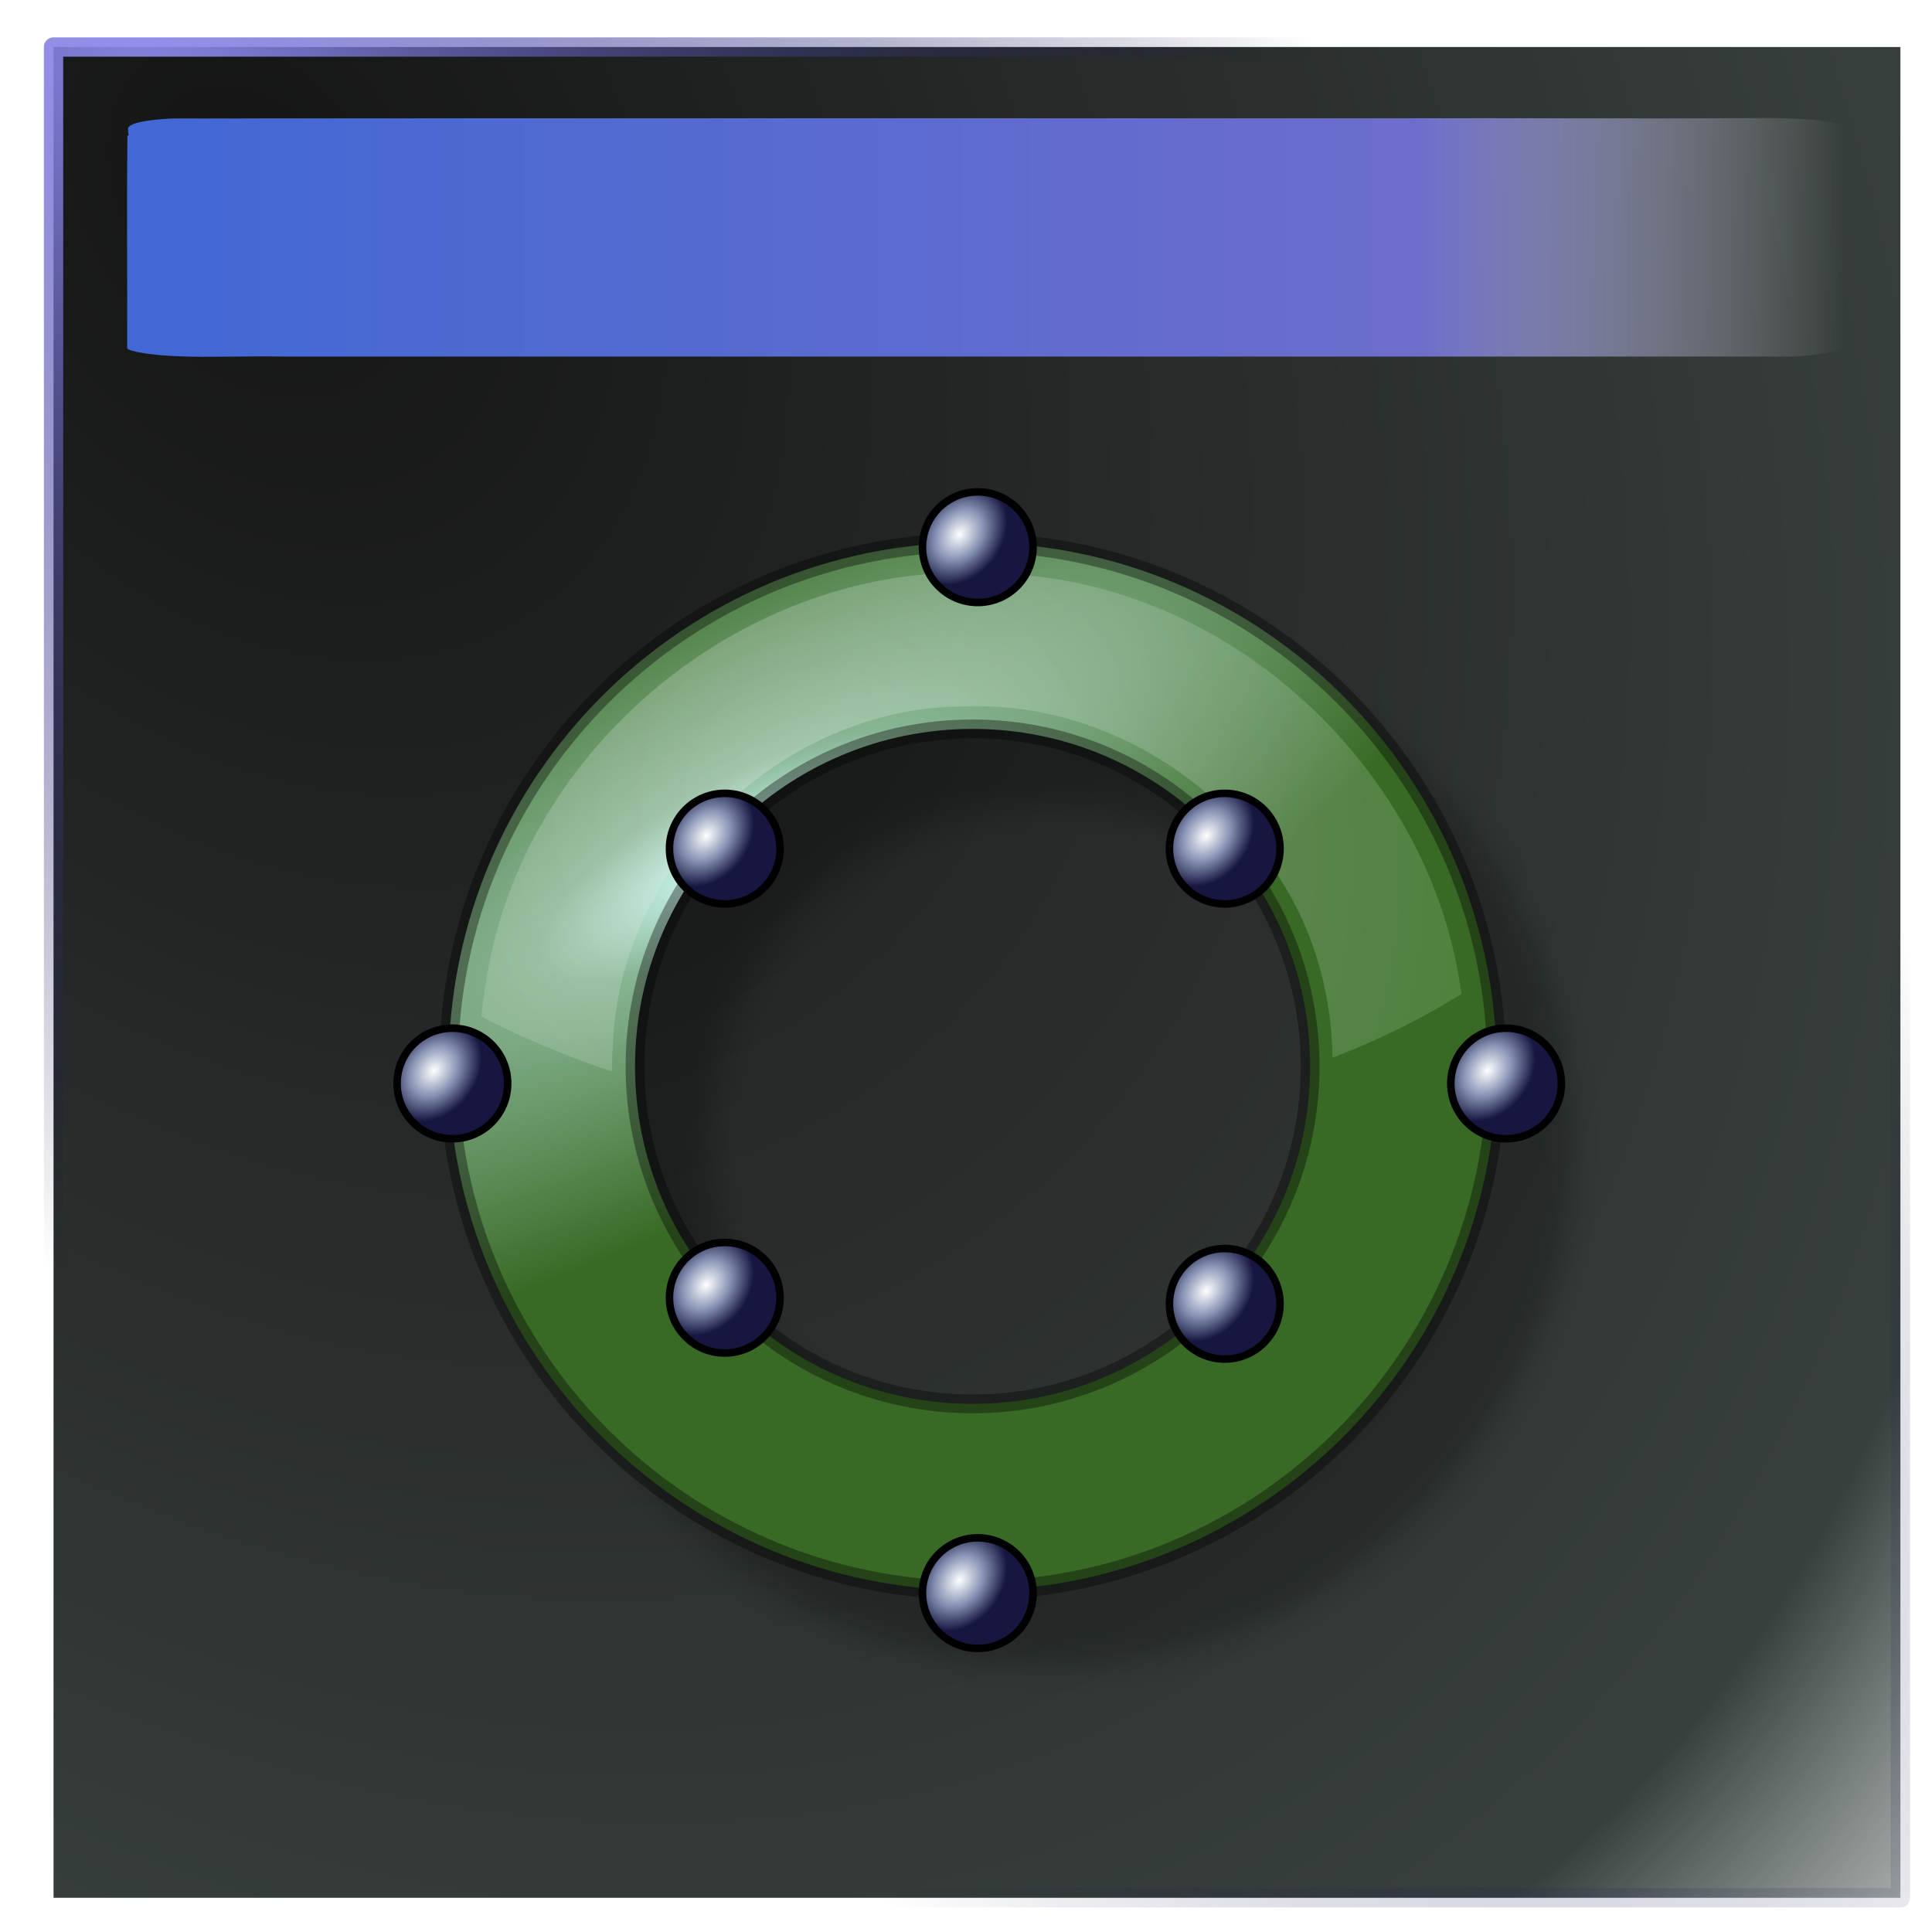
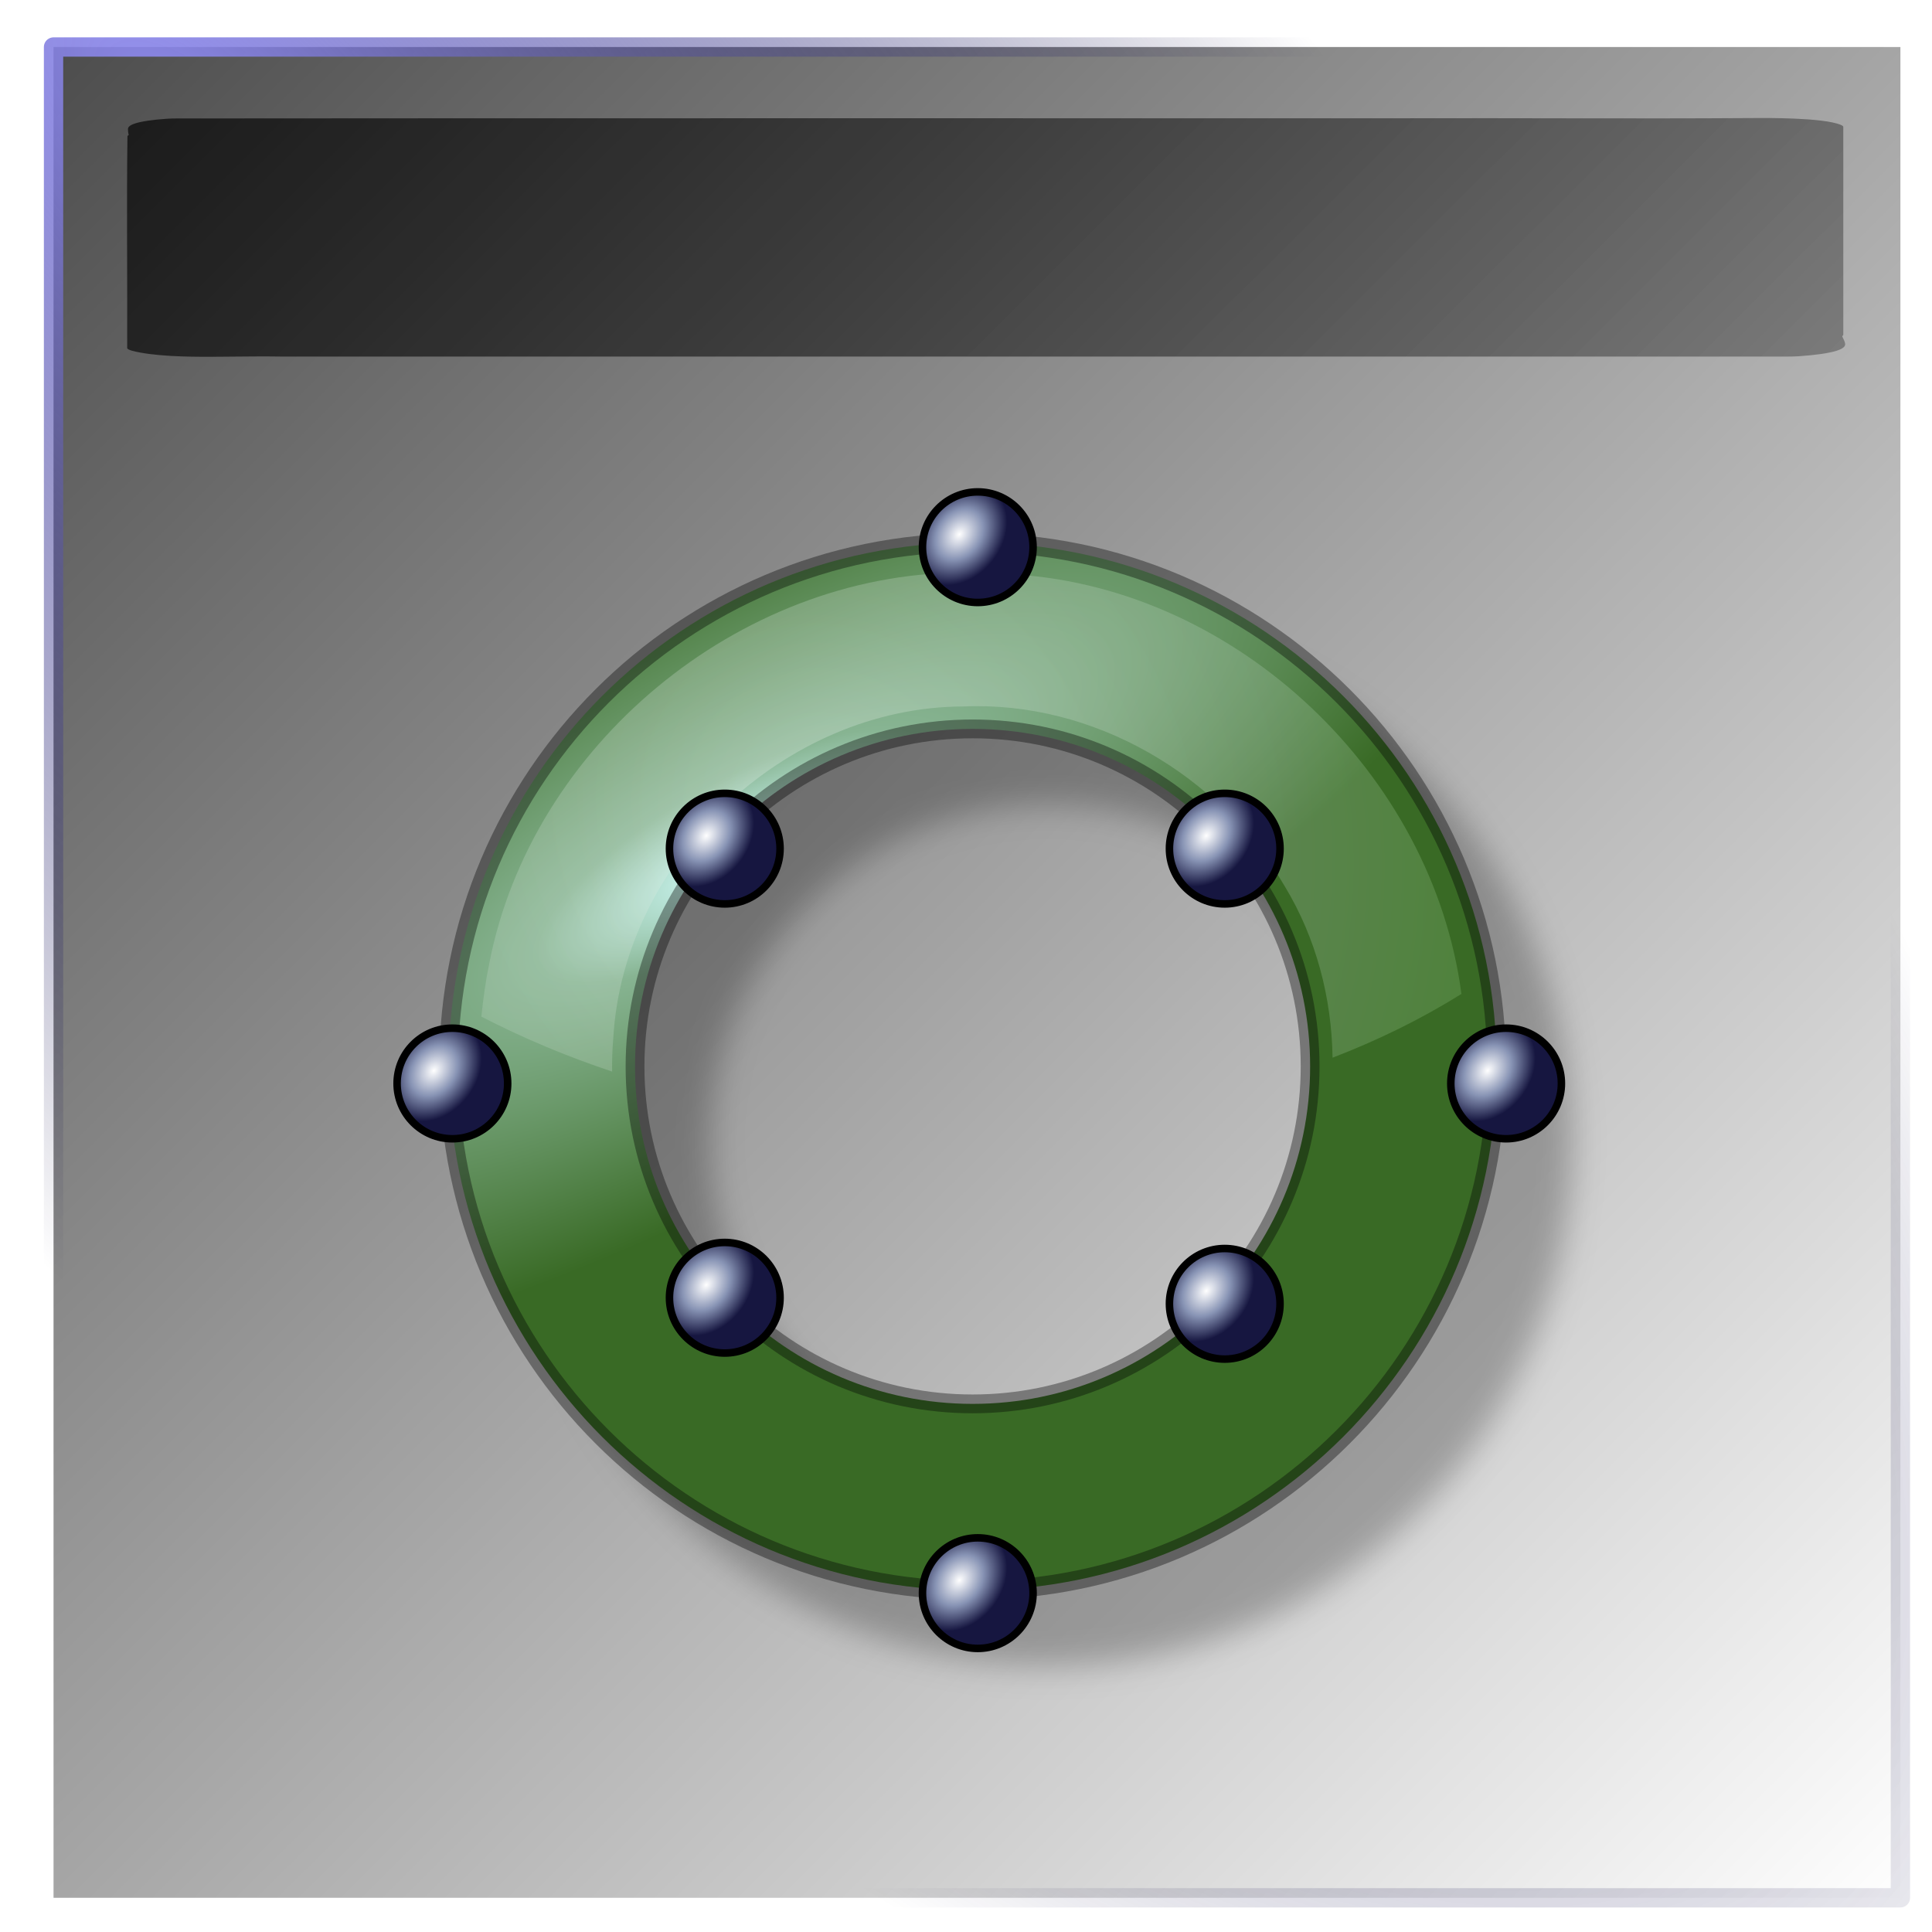
<svg xmlns="http://www.w3.org/2000/svg" xmlns:xlink="http://www.w3.org/1999/xlink" width="320" height="320" id="svg2" version="1.0">
  <defs id="defs4">
+     <linearGradient id="linearGradient3644">
+       <stop style="stop-color:#000000;stop-opacity:1;" offset="0" id="stop3646" />
+       <stop style="stop-color:#000000;stop-opacity:0;" offset="1" id="stop3648" />
+     </linearGradient>
    <linearGradient id="linearGradient2959">
      <stop style="stop-color:#141414;stop-opacity:1;" offset="0" id="stop2961" />
      <stop id="stop2963" offset="0.792" style="stop-color:#38403d;stop-opacity:1;" />
      <stop style="stop-color:#5c6c67;stop-opacity:0;" offset="1" id="stop2965" />
    </linearGradient>
    <linearGradient id="linearGradient3269">
      <stop id="stop3271" offset="0" style="stop-color:#ffffff;stop-opacity:1;" />
      <stop style="stop-color:#8793b4;stop-opacity:1;" offset="0.501" id="stop3273" />
      <stop id="stop3275" offset="1" style="stop-color:#161640;stop-opacity:1;" />
    </linearGradient>
    <linearGradient id="linearGradient3272">
      <stop id="stop3274" offset="0" style="stop-color:#ffffff;stop-opacity:1;" />
      <stop style="stop-color:#bbd5c1;stop-opacity:1;" offset="0.588" id="stop3276" />
      <stop id="stop3278" offset="1" style="stop-color:#71c351;stop-opacity:1;" />
    </linearGradient>
    <linearGradient id="linearGradient3166">
      <stop style="stop-color:#d5ffff;stop-opacity:1;" offset="0" id="stop3168" />
      <stop id="stop3174" offset="0.241" style="stop-color:#87b492;stop-opacity:1;" />
      <stop style="stop-color:#396a25;stop-opacity:1;" offset="1" id="stop3170" />
    </linearGradient>
    <radialGradient xlink:href="#linearGradient3269" id="radialGradient3267" cx="2.02" cy="145.749" fx="2.02" fy="145.749" r="15.152" gradientUnits="userSpaceOnUse" gradientTransform="matrix(0.6083335,0.4750004,-0.6154347,0.7881878,90.49009,29.91169)" />
    <filter id="filter3619">
      <feGaussianBlur stdDeviation="4.182" id="feGaussianBlur3621" />
    </filter>
    <radialGradient xlink:href="#linearGradient3166" id="radialGradient2854" gradientUnits="userSpaceOnUse" gradientTransform="matrix(0.2760087,0.4901916,-1.492525,0.8403855,1040.009,-103.6462)" cx="-120.669" cy="512.356" fx="-120.669" fy="512.356" r="144.234" />
    <radialGradient xlink:href="#linearGradient3272" id="radialGradient2856" gradientUnits="userSpaceOnUse" gradientTransform="matrix(1.105517,-0.9264079,1.011789,1.207406,50.6622,261.5516)" cx="116.906" cy="86.495" fx="116.906" fy="86.495" r="138.844" />
-     <linearGradient xlink:href="#linearGradient3903" id="linearGradient3850" x1="28.213" y1="49.169" x2="277.018" y2="49.169" gradientUnits="userSpaceOnUse" spreadMethod="repeat" gradientTransform="matrix(1.143764,0,0,0.8733799,139.2844,163.8484)" />
    <linearGradient id="linearGradient3903">
      <stop id="stop3911" offset="0" style="stop-color:#4168d4;stop-opacity:1;" />
      <stop style="stop-color:#6d6dcc;stop-opacity:1;" offset="0.75" id="stop3913" />
      <stop style="stop-color:#ffffff;stop-opacity:0;" offset="1" id="stop3907" />
    </linearGradient>
    <radialGradient xlink:href="#linearGradient3842" id="radialGradient3064" gradientUnits="userSpaceOnUse" cx="-327.155" cy="57.289" fx="-327.155" fy="57.289" r="152.484" gradientTransform="matrix(1.561079,1.552832,-0.9639071,0.9690261,600.4064,483.083)" />
    <linearGradient id="linearGradient3842">
      <stop id="stop3844" offset="0" style="stop-color:#141414;stop-opacity:1;" />
      <stop style="stop-color:#38403d;stop-opacity:1;" offset="0.664" id="stop3846" />
      <stop id="stop3848" offset="1" style="stop-color:#5c6c67;stop-opacity:0;" />
    </linearGradient>
    <radialGradient xlink:href="#linearGradient3828" id="radialGradient3066" gradientUnits="userSpaceOnUse" cx="-350.197" cy="-28.415" fx="-350.197" fy="-28.415" r="152.484" gradientTransform="matrix(1.561079,1.552832,-0.6048997,0.6081121,563.9674,591.6572)" />
    <linearGradient id="linearGradient3828">
      <stop style="stop-color:#9490f5;stop-opacity:1;" offset="0" id="stop3830" />
      <stop style="stop-color:#07053a;stop-opacity:0;" offset="1" id="stop3832" />
    </linearGradient>
    <radialGradient r="152.484" fy="57.289" fx="-327.155" cy="57.289" cx="-327.155" gradientTransform="matrix(1.561079,1.552832,-0.9639071,0.9690261,406.6889,433.3027)" gradientUnits="userSpaceOnUse" id="radialGradient3095" xlink:href="#linearGradient3842" />
    <radialGradient r="152.484" fy="-28.415" fx="-350.197" cy="-28.415" cx="-350.197" gradientTransform="matrix(1.561079,1.552832,-0.6048997,0.6081121,370.2499,541.8768)" gradientUnits="userSpaceOnUse" id="radialGradient3097" xlink:href="#linearGradient3828" />
    <radialGradient xlink:href="#linearGradient3828" id="radialGradient2937" gradientUnits="userSpaceOnUse" gradientTransform="matrix(2.071834,1.962009,-0.5897768,0.6227899,549.5444,685.5864)" cx="-345.306" cy="-32.851" fx="-345.306" fy="-32.851" r="152.484" />
    <radialGradient xlink:href="#linearGradient3842" id="radialGradient2939" gradientUnits="userSpaceOnUse" gradientTransform="matrix(2.071834,1.962009,-0.9398087,0.9924152,572.4043,565.827)" cx="-322.264" cy="54.505" fx="-322.264" fy="54.505" r="152.484" />
    <radialGradient xlink:href="#linearGradient3842" id="radialGradient2946" gradientUnits="userSpaceOnUse" gradientTransform="matrix(2.071834,1.962009,-0.9398087,0.9924152,572.4043,565.827)" cx="-322.264" cy="54.505" fx="-322.264" fy="54.505" r="152.484" />
    <radialGradient xlink:href="#linearGradient3828" id="radialGradient2948" gradientUnits="userSpaceOnUse" gradientTransform="matrix(2.071834,1.962009,-0.5897768,0.6227899,549.5444,685.5864)" cx="-345.306" cy="-32.851" fx="-345.306" fy="-32.851" r="152.484" />
-     <radialGradient xlink:href="#linearGradient2959" id="radialGradient2951" gradientUnits="userSpaceOnUse" gradientTransform="matrix(1.991709,2.07982,-1.365467,1.702491,908.0725,777.1736)" cx="-322.264" cy="54.507" fx="-322.264" fy="54.507" r="152.484" />
    <radialGradient xlink:href="#linearGradient3828" id="radialGradient2953" gradientUnits="userSpaceOnUse" gradientTransform="matrix(1.991709,2.07982,-0.6473014,0.7507449,858.2755,942.5548)" cx="-345.306" cy="-32.848" fx="-345.306" fy="-32.848" r="152.484" />
    <radialGradient xlink:href="#linearGradient3269" id="radialGradient2957" gradientUnits="userSpaceOnUse" gradientTransform="matrix(0.6083335,0.4750004,-0.6154347,0.7881878,90.49009,29.91169)" cx="2.02" cy="145.749" fx="2.02" fy="145.749" r="15.152" />
+     <linearGradient xlink:href="#linearGradient3644" id="linearGradient3650" x1="26.614" y1="41.603" x2="466.879" y2="483.403" gradientUnits="userSpaceOnUse" />
  </defs>
  <g id="layer1" transform="translate(-150.5127,-167.4685)">
-     <g id="g2967">
-       <path id="rect3023" d="m 159.38,175.256 0,306.547 305.899,0 0,-306.547 -305.899,0 z" style="fill:url(#radialGradient2951);fill-opacity:1;stroke:url(#radialGradient2953);stroke-width:3.199;stroke-linejoin:round;stroke-miterlimit:4;stroke-opacity:1;stroke-dasharray:none;stroke-dashoffset:0" />
-       <path style="font-size:medium;font-style:normal;font-variant:normal;font-weight:normal;font-stretch:normal;text-indent:0;text-align:start;text-decoration:none;line-height:normal;letter-spacing:normal;word-spacing:normal;text-transform:none;direction:ltr;block-progression:tb;writing-mode:lr-tb;text-anchor:start;color:#000000;fill:url(#linearGradient3850);fill-opacity:1;fill-rule:nonzero;stroke:none;stroke-width:6.826;marker:none;visibility:visible;display:inline;overflow:visible;enable-background:accumulate;font-family:Bitstream Vera Sans;-inkscape-font-specification:Bitstream Vera Sans" d="m 443.629,187.02 c -1.198,-0.011 -2.284,-0.003 -3.329,0.007 -0.054,6.6e-4 -0.119,-6.5e-4 -0.173,0 -0.04,6.6e-4 -0.09,-6.5e-4 -0.13,0 -18.849,0.126 -38.089,-0.027 -57.454,0.031 -0.029,9e-5 -0.058,-9e-5 -0.087,0 -67.543,0.018 -135.155,-0.033 -202.709,0.031 -0.528,-2.5e-4 -1.057,0.015 -1.556,0.046 -2.255,0.144 -4.278,0.436 -5.317,0.783 -1.039,0.347 -1.166,0.684 -1.167,0.954 -0.001,0.541 0.128,0.94 0.13,0.939 -0.14,0.08 -0.213,0.164 -0.216,0.248 -0.147,11.679 -0.001,23.356 -0.043,35.032 5.9e-4,0.164 0.275,0.328 0.778,0.465 1.599,0.439 4.033,0.725 6.398,0.861 2.365,0.136 4.661,0.152 6.83,0.147 4.339,-0.01 8.467,-0.105 10.721,-0.047 0.215,0.005 0.432,0.008 0.648,0.007 l 249.787,0 c 0.557,0.001 1.116,-0.014 1.643,-0.046 2.741,-0.182 5.045,-0.505 6.312,-0.908 1.267,-0.402 1.468,-0.817 1.427,-1.156 -0.082,-0.678 -0.602,-1.199 -0.432,-1.319 0.091,-0.069 0.135,-0.139 0.13,-0.209 l 0,-34.396 c -0.007,-0.106 -0.124,-0.212 -0.346,-0.31 -1.508,-0.673 -4.952,-0.945 -7.738,-1.063 -1.393,-0.059 -2.8,-0.089 -4.107,-0.101 l 0,2e-5 -1e-4,3e-5 z" id="path3927" />
+     <g id="g2967" style="fill-opacity:1;fill:url(#linearGradient3650)">
+       <path id="rect3023" d="m 159.38,175.256 0,306.547 305.899,0 0,-306.547 -305.899,0 z" style="fill:url(#linearGradient3650);fill-opacity:1;stroke:url(#radialGradient2953);stroke-width:3.199;stroke-linejoin:round;stroke-miterlimit:4;stroke-opacity:1;stroke-dasharray:none;stroke-dashoffset:0" />
+       <path style="font-size:medium;font-style:normal;font-variant:normal;font-weight:normal;font-stretch:normal;text-indent:0;text-align:start;text-decoration:none;line-height:normal;letter-spacing:normal;word-spacing:normal;text-transform:none;direction:ltr;block-progression:tb;writing-mode:lr-tb;text-anchor:start;color:#000000;fill:url(#linearGradient3650);fill-opacity:1;fill-rule:nonzero;stroke:none;stroke-width:6.826;marker:none;visibility:visible;display:inline;overflow:visible;enable-background:accumulate;font-family:Bitstream Vera Sans;-inkscape-font-specification:Bitstream Vera Sans" d="m 443.629,187.02 c -1.198,-0.011 -2.284,-0.003 -3.329,0.007 -0.054,6.6e-4 -0.119,-6.5e-4 -0.173,0 -0.04,6.6e-4 -0.09,-6.5e-4 -0.13,0 -18.849,0.126 -38.089,-0.027 -57.454,0.031 -0.029,9e-5 -0.058,-9e-5 -0.087,0 -67.543,0.018 -135.155,-0.033 -202.709,0.031 -0.528,-2.5e-4 -1.057,0.015 -1.556,0.046 -2.255,0.144 -4.278,0.436 -5.317,0.783 -1.039,0.347 -1.166,0.684 -1.167,0.954 -0.001,0.541 0.128,0.94 0.13,0.939 -0.14,0.08 -0.213,0.164 -0.216,0.248 -0.147,11.679 -0.001,23.356 -0.043,35.032 5.9e-4,0.164 0.275,0.328 0.778,0.465 1.599,0.439 4.033,0.725 6.398,0.861 2.365,0.136 4.661,0.152 6.83,0.147 4.339,-0.01 8.467,-0.105 10.721,-0.047 0.215,0.005 0.432,0.008 0.648,0.007 l 249.787,0 c 0.557,0.001 1.116,-0.014 1.643,-0.046 2.741,-0.182 5.045,-0.505 6.312,-0.908 1.267,-0.402 1.468,-0.817 1.427,-1.156 -0.082,-0.678 -0.602,-1.199 -0.432,-1.319 0.091,-0.069 0.135,-0.139 0.13,-0.209 l 0,-34.396 c -0.007,-0.106 -0.124,-0.212 -0.346,-0.31 -1.508,-0.673 -4.952,-0.945 -7.738,-1.063 -1.393,-0.059 -2.8,-0.089 -4.107,-0.101 l 0,2e-5 -1e-4,3e-5 z" id="path3927" />
    </g>
    <g id="g2841" transform="matrix(0.6226128,0,0,0.6226128,121.668,142.467)">
      <path style="opacity:0.25;fill:#000000;fill-opacity:1;stroke:none;filter:url(#filter3619)" d="m 325.075,204.469 c -76.949,0 -139.406,62.426 -139.406,139.375 0,76.949 62.457,139.406 139.406,139.406 76.949,1e-5 139.406,-62.457 139.406,-139.406 0,-76.949 -62.457,-139.375 -139.406,-139.375 z m 0,49.594 c 49.561,0 89.781,40.22 89.781,89.781 -10e-6,49.561 -40.22,89.781 -89.781,89.781 -49.561,0 -89.812,-40.22 -89.812,-89.781 0,-49.561 40.251,-89.781 89.812,-89.781 z" id="path2845" />
      <path id="path2430" d="m 305.075,184.469 c -76.949,0 -139.406,62.426 -139.406,139.375 0,76.949 62.457,139.406 139.406,139.406 76.949,1e-5 139.406,-62.457 139.406,-139.406 0,-76.949 -62.457,-139.375 -139.406,-139.375 z m 0,49.594 c 49.561,0 89.781,40.22 89.781,89.781 -10e-6,49.561 -40.22,89.781 -89.781,89.781 -49.561,0 -89.812,-40.22 -89.812,-89.781 0,-49.561 40.251,-89.781 89.812,-89.781 z" style="fill:url(#radialGradient2854);fill-opacity:1;stroke:#000000;stroke-width:5;stroke-linecap:round;stroke-linejoin:miter;stroke-miterlimit:4;stroke-opacity:0.363;stroke-dasharray:none" />
      <path id="path2434" d="m 305.513,192.469 c -1.238,-0.006 -2.45,-4.9e-4 -3.688,0.031 -59.077,0.387 -114.156,46.067 -125.344,104 -0.964,4.603 -1.612,9.388 -2.094,14.094 11.228,5.809 22.853,10.651 34.781,14.625 -0.043,-2.968 0.052,-5.933 0.312,-8.906 2.686,-47.379 45.717,-88.129 93.188,-88.219 34.559,-1.496 68.129,18.19 85.406,47.781 8.392,13.818 12.51,29.681 12.75,45.656 11.911,-4.577 23.45,-10.187 34.281,-16.969 -7.683,-58.326 -59.438,-107.646 -118.438,-111.562 -3.699,-0.337 -7.441,-0.514 -11.156,-0.531 z" style="opacity:0.25;fill:url(#radialGradient2856);fill-opacity:1;stroke:none" />
      <path transform="matrix(0.9709026,0,0,0.9709026,159.8099,183.4494)" d="m 22.223,149.284 c 0,8.368 -6.784,15.152 -15.152,15.152 -8.368,0 -15.152,-6.784 -15.152,-15.152 0,-8.368 6.784,-15.152 15.152,-15.152 8.368,0 15.152,6.784 15.152,15.152 z" id="path3259" style="fill:url(#radialGradient2957);fill-opacity:1;stroke:#000000;stroke-width:2.06;stroke-linecap:round;stroke-linejoin:round;stroke-miterlimit:4;stroke-opacity:1;stroke-dasharray:none" />
      <use height="320" width="320" transform="translate(280.3173,0)" id="use3297" xlink:href="#path3259" y="0" x="0" />
      <use height="320" width="320" transform="translate(139.7673,-142.6657)" id="use3299" xlink:href="#path3259" y="0" x="0" />
      <use height="320" width="320" transform="translate(0,278.2465)" id="use3301" xlink:href="#use3299" y="0" x="0" />
      <use height="320" width="320" transform="translate(72.46003,-62.47665)" id="use3303" xlink:href="#path3259" y="0" x="0" />
      <use height="320" width="320" transform="translate(133.0044,0)" id="use3305" xlink:href="#use3303" y="0" x="0" />
      <use height="320" width="320" transform="translate(0,121.0888)" id="use3307" xlink:href="#use3305" y="0" x="0" />
      <use height="320" width="320" transform="translate(0,119.4785)" id="use3313" xlink:href="#use3303" y="0" x="0" />
    </g>
  </g>
</svg>
